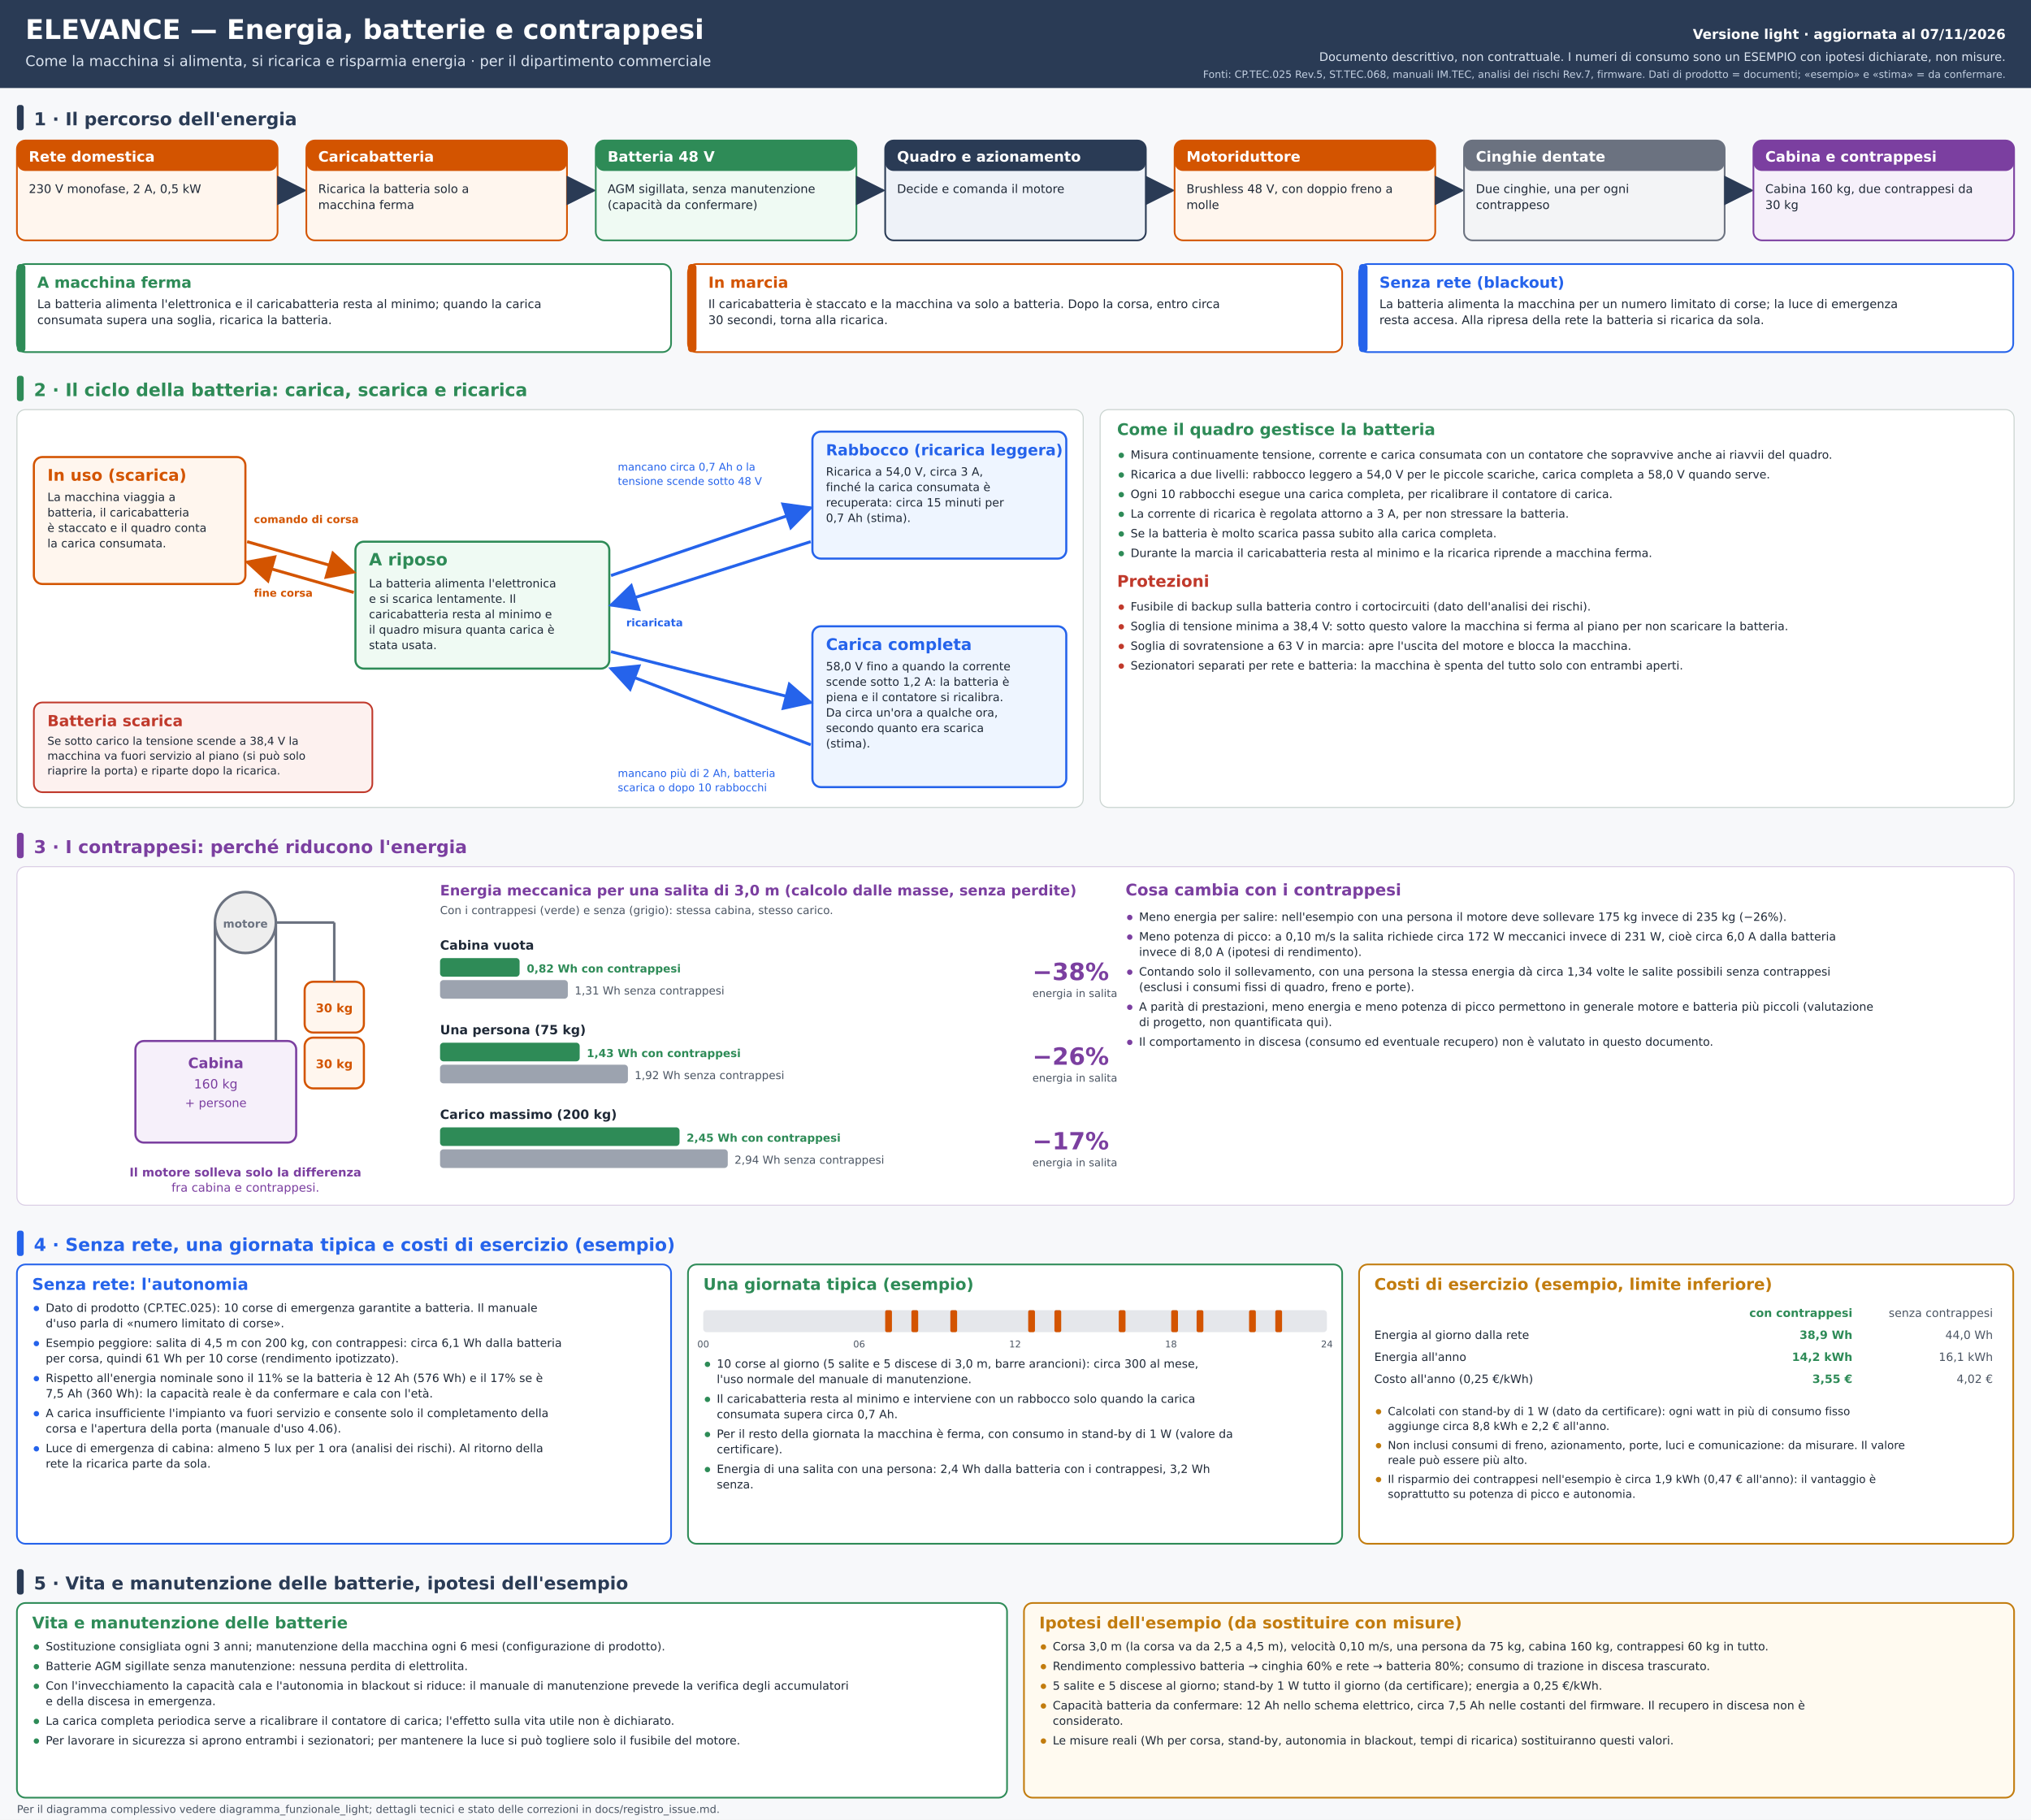
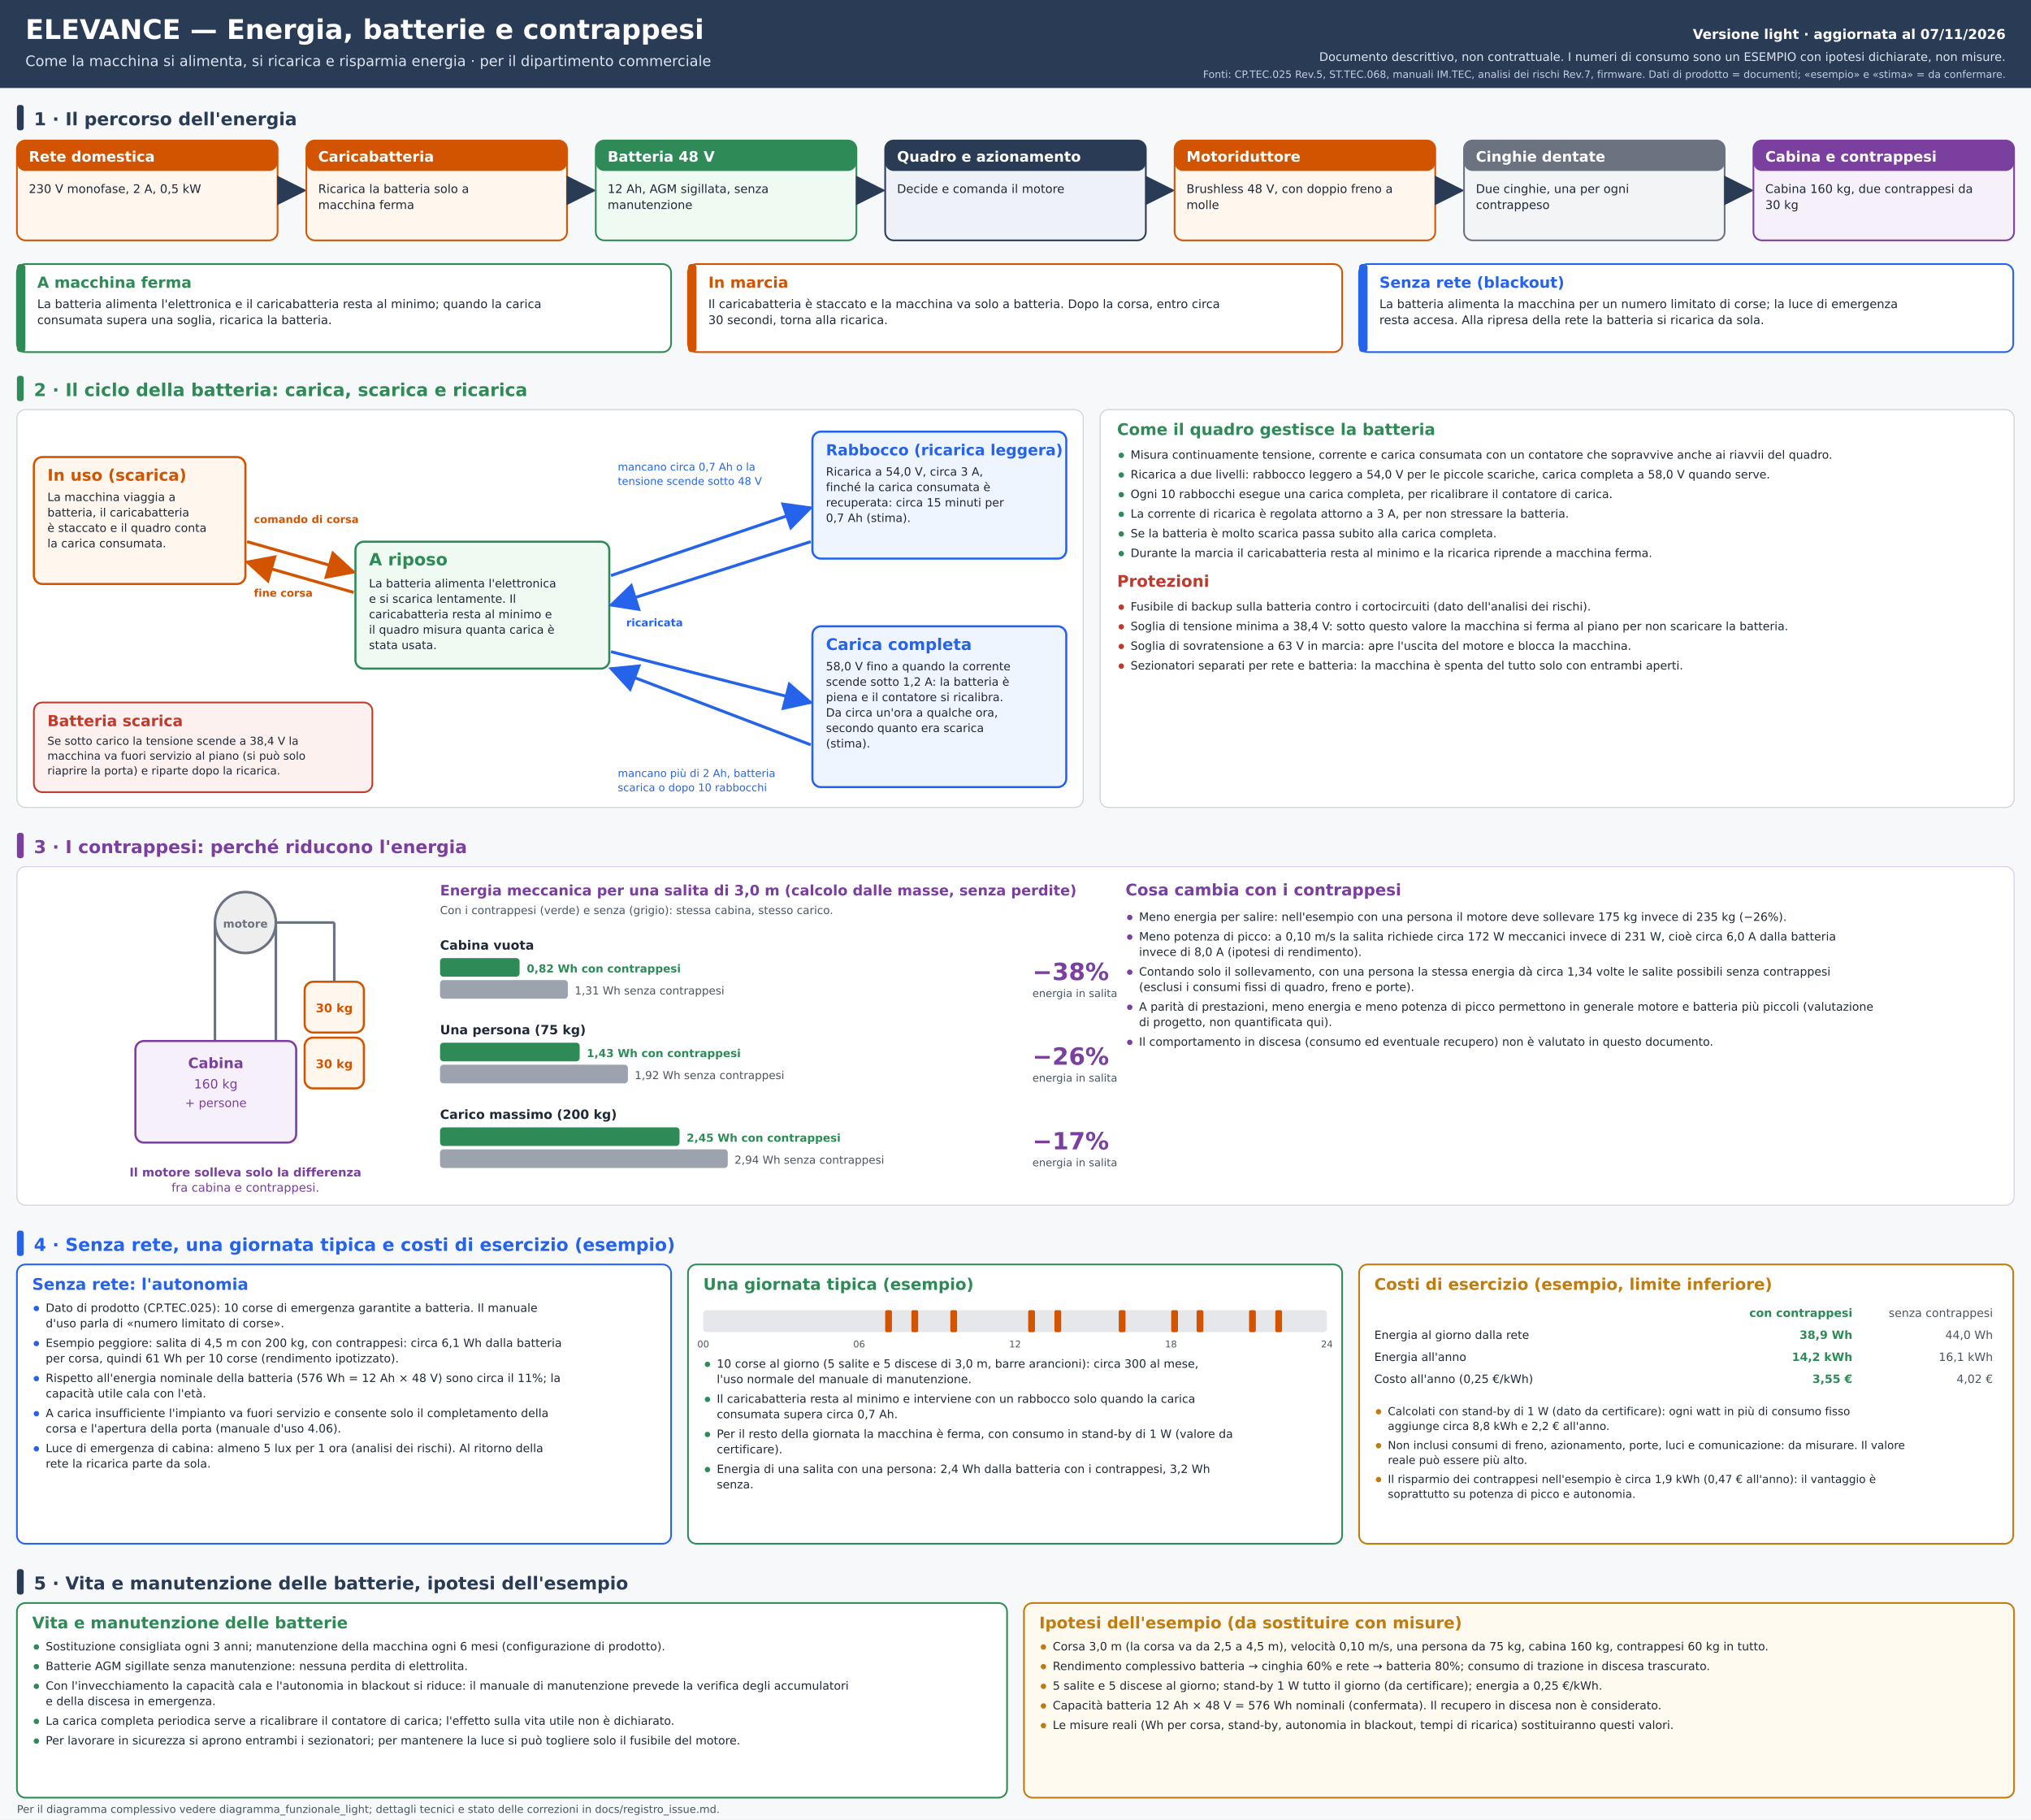
<svg xmlns="http://www.w3.org/2000/svg" width="2400" height="2150" viewBox="0 0 2400 2150" font-family="DejaVu Sans, Arial, Helvetica, sans-serif">
  <defs>
    <marker id="ar6b7280" markerWidth="10" markerHeight="10" refX="9" refY="5" orient="auto">
      <path d="M0,0 L10,5 L0,10 z" fill="#6b7280" />
    </marker>
    <marker id="as6b7280" markerWidth="10" markerHeight="10" refX="1" refY="5" orient="auto-start-reverse">
      <path d="M0,0 L10,5 L0,10 z" fill="#6b7280" />
    </marker>
    <marker id="ar2e8b57" markerWidth="10" markerHeight="10" refX="9" refY="5" orient="auto">
      <path d="M0,0 L10,5 L0,10 z" fill="#2e8b57" />
    </marker>
    <marker id="as2e8b57" markerWidth="10" markerHeight="10" refX="1" refY="5" orient="auto-start-reverse">
      <path d="M0,0 L10,5 L0,10 z" fill="#2e8b57" />
    </marker>
    <marker id="ar2a3b55" markerWidth="10" markerHeight="10" refX="9" refY="5" orient="auto">
      <path d="M0,0 L10,5 L0,10 z" fill="#2a3b55" />
    </marker>
    <marker id="as2a3b55" markerWidth="10" markerHeight="10" refX="1" refY="5" orient="auto-start-reverse">
      <path d="M0,0 L10,5 L0,10 z" fill="#2a3b55" />
    </marker>
    <marker id="arc0392b" markerWidth="10" markerHeight="10" refX="9" refY="5" orient="auto">
      <path d="M0,0 L10,5 L0,10 z" fill="#c0392b" />
    </marker>
    <marker id="asc0392b" markerWidth="10" markerHeight="10" refX="1" refY="5" orient="auto-start-reverse">
      <path d="M0,0 L10,5 L0,10 z" fill="#c0392b" />
    </marker>
    <marker id="ar2563eb" markerWidth="10" markerHeight="10" refX="9" refY="5" orient="auto">
      <path d="M0,0 L10,5 L0,10 z" fill="#2563eb" />
    </marker>
    <marker id="as2563eb" markerWidth="10" markerHeight="10" refX="1" refY="5" orient="auto-start-reverse">
      <path d="M0,0 L10,5 L0,10 z" fill="#2563eb" />
    </marker>
    <marker id="ard35400" markerWidth="10" markerHeight="10" refX="9" refY="5" orient="auto">
      <path d="M0,0 L10,5 L0,10 z" fill="#d35400" />
    </marker>
    <marker id="asd35400" markerWidth="10" markerHeight="10" refX="1" refY="5" orient="auto-start-reverse">
      <path d="M0,0 L10,5 L0,10 z" fill="#d35400" />
    </marker>
    <marker id="arc27c0e" markerWidth="10" markerHeight="10" refX="9" refY="5" orient="auto">
      <path d="M0,0 L10,5 L0,10 z" fill="#c27c0e" />
    </marker>
    <marker id="asc27c0e" markerWidth="10" markerHeight="10" refX="1" refY="5" orient="auto-start-reverse">
      <path d="M0,0 L10,5 L0,10 z" fill="#c27c0e" />
    </marker>
  </defs>
  <rect width="2400" height="2150" fill="#f7f8fa" />
  <rect x="0" y="0" width="2400" height="104" rx="0" fill="#2a3b55" stroke="#2a3b55" stroke-width="0" />
  <text x="30" y="46" font-size="32" text-anchor="start" font-weight="bold" fill="#fff">ELEVANCE — Energia, batterie e contrappesi</text>
  <text x="30" y="78" font-size="17" text-anchor="start" font-weight="normal" fill="#dbe4f0">Come la macchina si alimenta, si ricarica e risparmia energia · per il dipartimento commerciale</text>
  <text x="2370" y="46" font-size="16" text-anchor="end" font-weight="bold" fill="#fff">Versione light · aggiornata al 07/11/2026</text>
  <text x="2370" y="72" font-size="14" text-anchor="end" font-weight="normal" fill="#dbe4f0">Documento descrittivo, non contrattuale. I numeri di consumo sono un ESEMPIO con ipotesi dichiarate, non misure.</text>
  <text x="2370" y="92" font-size="12" text-anchor="end" font-weight="normal" fill="#c3d0e2">Fonti: CP.TEC.025 Rev.5, ST.TEC.068, manuali IM.TEC, analisi dei rischi Rev.7, firmware. Dati di prodotto = documenti; «esempio» e «stima» = da confermare.</text>
  <rect x="20" y="124" width="8" height="30" rx="3" fill="#2a3b55" />
  <text x="40" y="148" font-size="21" text-anchor="start" font-weight="bold" fill="#2a3b55">1 · Il percorso dell'energia</text>
  <rect x="20" y="166" width="308" height="118" rx="10" fill="#fff6ee" stroke="#d35400" stroke-width="2" />
  <rect x="20" y="166" width="308" height="36" rx="10" fill="#d35400" stroke="#d35400" stroke-width="0" />
  <text x="34" y="191" font-size="17" text-anchor="start" font-weight="bold" fill="#fff">Rete domestica</text>
  <text x="34" y="228.0" font-size="14" text-anchor="start" font-weight="normal" fill="#1f2937">230 V monofase, 2 A, 0,5 kW</text>
  <line x1="331" y1="225" x2="359" y2="225" stroke="#2a3b55" stroke-width="3.5" marker-end="url(#ar2a3b55)" />
  <rect x="362" y="166" width="308" height="118" rx="10" fill="#fff6ee" stroke="#d35400" stroke-width="2" />
  <rect x="362" y="166" width="308" height="36" rx="10" fill="#d35400" stroke="#d35400" stroke-width="0" />
  <text x="376" y="191" font-size="17" text-anchor="start" font-weight="bold" fill="#fff">Caricabatteria</text>
  <text x="376" y="228.0" font-size="14" text-anchor="start" font-weight="normal" fill="#1f2937">Ricarica la batteria solo a</text>
  <text x="376" y="246.9" font-size="14" text-anchor="start" font-weight="normal" fill="#1f2937">macchina ferma</text>
  <line x1="673" y1="225" x2="701" y2="225" stroke="#2a3b55" stroke-width="3.5" marker-end="url(#ar2a3b55)" />
  <rect x="704" y="166" width="308" height="118" rx="10" fill="#effaf3" stroke="#2e8b57" stroke-width="2" />
  <rect x="704" y="166" width="308" height="36" rx="10" fill="#2e8b57" stroke="#2e8b57" stroke-width="0" />
  <text x="718" y="191" font-size="17" text-anchor="start" font-weight="bold" fill="#fff">Batteria 48 V</text>
-   <text x="718" y="228.0" font-size="14" text-anchor="start" font-weight="normal" fill="#1f2937">AGM sigillata, senza manutenzione</text>
-   <text x="718" y="246.9" font-size="14" text-anchor="start" font-weight="normal" fill="#1f2937">(capacità da confermare)</text>
+   <text x="718" y="228.0" font-size="14" text-anchor="start" font-weight="normal" fill="#1f2937">12 Ah, AGM sigillata, senza</text>
+   <text x="718" y="246.9" font-size="14" text-anchor="start" font-weight="normal" fill="#1f2937">manutenzione</text>
  <line x1="1015" y1="225" x2="1043" y2="225" stroke="#2a3b55" stroke-width="3.5" marker-end="url(#ar2a3b55)" />
  <rect x="1046" y="166" width="308" height="118" rx="10" fill="#eef2f8" stroke="#2a3b55" stroke-width="2" />
  <rect x="1046" y="166" width="308" height="36" rx="10" fill="#2a3b55" stroke="#2a3b55" stroke-width="0" />
  <text x="1060" y="191" font-size="17" text-anchor="start" font-weight="bold" fill="#fff">Quadro e azionamento</text>
  <text x="1060" y="228.0" font-size="14" text-anchor="start" font-weight="normal" fill="#1f2937">Decide e comanda il motore</text>
  <line x1="1357" y1="225" x2="1385" y2="225" stroke="#2a3b55" stroke-width="3.5" marker-end="url(#ar2a3b55)" />
  <rect x="1388" y="166" width="308" height="118" rx="10" fill="#fff6ee" stroke="#d35400" stroke-width="2" />
  <rect x="1388" y="166" width="308" height="36" rx="10" fill="#d35400" stroke="#d35400" stroke-width="0" />
  <text x="1402" y="191" font-size="17" text-anchor="start" font-weight="bold" fill="#fff">Motoriduttore</text>
  <text x="1402" y="228.0" font-size="14" text-anchor="start" font-weight="normal" fill="#1f2937">Brushless 48 V, con doppio freno a</text>
  <text x="1402" y="246.9" font-size="14" text-anchor="start" font-weight="normal" fill="#1f2937">molle</text>
  <line x1="1699" y1="225" x2="1727" y2="225" stroke="#2a3b55" stroke-width="3.5" marker-end="url(#ar2a3b55)" />
  <rect x="1730" y="166" width="308" height="118" rx="10" fill="#f3f4f6" stroke="#6b7280" stroke-width="2" />
  <rect x="1730" y="166" width="308" height="36" rx="10" fill="#6b7280" stroke="#6b7280" stroke-width="0" />
  <text x="1744" y="191" font-size="17" text-anchor="start" font-weight="bold" fill="#fff">Cinghie dentate</text>
  <text x="1744" y="228.0" font-size="14" text-anchor="start" font-weight="normal" fill="#1f2937">Due cinghie, una per ogni</text>
  <text x="1744" y="246.9" font-size="14" text-anchor="start" font-weight="normal" fill="#1f2937">contrappeso</text>
  <line x1="2041" y1="225" x2="2069" y2="225" stroke="#2a3b55" stroke-width="3.5" marker-end="url(#ar2a3b55)" />
  <rect x="2072" y="166" width="308" height="118" rx="10" fill="#f6f0fa" stroke="#7b3fa0" stroke-width="2" />
  <rect x="2072" y="166" width="308" height="36" rx="10" fill="#7b3fa0" stroke="#7b3fa0" stroke-width="0" />
  <text x="2086" y="191" font-size="17" text-anchor="start" font-weight="bold" fill="#fff">Cabina e contrappesi</text>
  <text x="2086" y="228.0" font-size="14" text-anchor="start" font-weight="normal" fill="#1f2937">Cabina 160 kg, due contrappesi da</text>
  <text x="2086" y="246.9" font-size="14" text-anchor="start" font-weight="normal" fill="#1f2937">30 kg</text>
  <rect x="20" y="312" width="773" height="104" rx="10" fill="#fff" stroke="#2e8b57" stroke-width="2" />
  <rect x="20" y="312" width="10" height="104" rx="4" fill="#2e8b57" />
  <text x="44" y="340" font-size="18" text-anchor="start" font-weight="bold" fill="#2e8b57">A macchina ferma</text>
  <text x="44" y="364.0" font-size="14" text-anchor="start" font-weight="normal" fill="#1f2937">La batteria alimenta l'elettronica e il caricabatteria resta al minimo; quando la carica</text>
  <text x="44" y="382.9" font-size="14" text-anchor="start" font-weight="normal" fill="#1f2937">consumata supera una soglia, ricarica la batteria.</text>
  <rect x="813" y="312" width="773" height="104" rx="10" fill="#fff" stroke="#d35400" stroke-width="2" />
  <rect x="813" y="312" width="10" height="104" rx="4" fill="#d35400" />
  <text x="837" y="340" font-size="18" text-anchor="start" font-weight="bold" fill="#d35400">In marcia</text>
  <text x="837" y="364.0" font-size="14" text-anchor="start" font-weight="normal" fill="#1f2937">Il caricabatteria è staccato e la macchina va solo a batteria. Dopo la corsa, entro circa</text>
  <text x="837" y="382.9" font-size="14" text-anchor="start" font-weight="normal" fill="#1f2937">30 secondi, torna alla ricarica.</text>
  <rect x="1606" y="312" width="773" height="104" rx="10" fill="#fff" stroke="#2563eb" stroke-width="2" />
  <rect x="1606" y="312" width="10" height="104" rx="4" fill="#2563eb" />
  <text x="1630" y="340" font-size="18" text-anchor="start" font-weight="bold" fill="#2563eb">Senza rete (blackout)</text>
  <text x="1630" y="364.0" font-size="14" text-anchor="start" font-weight="normal" fill="#1f2937">La batteria alimenta la macchina per un numero limitato di corse; la luce di emergenza</text>
  <text x="1630" y="382.9" font-size="14" text-anchor="start" font-weight="normal" fill="#1f2937">resta accesa. Alla ripresa della rete la batteria si ricarica da sola.</text>
  <rect x="20" y="444" width="8" height="30" rx="3" fill="#2e8b57" />
  <text x="40" y="468" font-size="21" text-anchor="start" font-weight="bold" fill="#2e8b57">2 · Il ciclo della batteria: carica, scarica e ricarica</text>
  <rect x="20" y="484" width="1260" height="470" rx="10" fill="#fff" stroke="#c9d3cf" stroke-width="1.2" />
  <rect x="420" y="640" width="300" height="150" rx="10" fill="#effaf3" stroke="#2e8b57" stroke-width="2.5" />
  <text x="436" y="668" font-size="20" text-anchor="start" font-weight="bold" fill="#2e8b57">A riposo</text>
  <text x="436" y="694.0" font-size="13.5" text-anchor="start" font-weight="normal" fill="#1f2937">La batteria alimenta l'elettronica</text>
  <text x="436" y="712.225" font-size="13.5" text-anchor="start" font-weight="normal" fill="#1f2937">e si scarica lentamente. Il</text>
  <text x="436" y="730.45" font-size="13.5" text-anchor="start" font-weight="normal" fill="#1f2937">caricabatteria resta al minimo e</text>
  <text x="436" y="748.675" font-size="13.5" text-anchor="start" font-weight="normal" fill="#1f2937">il quadro misura quanta carica è</text>
  <text x="436" y="766.9" font-size="13.5" text-anchor="start" font-weight="normal" fill="#1f2937">stata usata.</text>
  <rect x="40" y="540" width="250" height="150" rx="10" fill="#fff6ee" stroke="#d35400" stroke-width="2.5" />
  <text x="56" y="568" font-size="19" text-anchor="start" font-weight="bold" fill="#d35400">In uso (scarica)</text>
  <text x="56" y="592.0" font-size="13.5" text-anchor="start" font-weight="normal" fill="#1f2937">La macchina viaggia a</text>
  <text x="56" y="610.225" font-size="13.5" text-anchor="start" font-weight="normal" fill="#1f2937">batteria, il caricabatteria</text>
  <text x="56" y="628.45" font-size="13.5" text-anchor="start" font-weight="normal" fill="#1f2937">è staccato e il quadro conta</text>
  <text x="56" y="646.675" font-size="13.5" text-anchor="start" font-weight="normal" fill="#1f2937">la carica consumata.</text>
  <rect x="960" y="510" width="300" height="150" rx="10" fill="#eef5ff" stroke="#2563eb" stroke-width="2.5" />
  <text x="976" y="538" font-size="18" text-anchor="start" font-weight="bold" fill="#2563eb">Rabbocco (ricarica leggera)</text>
  <text x="976" y="562.0" font-size="13.5" text-anchor="start" font-weight="normal" fill="#1f2937">Ricarica a 54,0 V, circa 3 A,</text>
  <text x="976" y="580.225" font-size="13.5" text-anchor="start" font-weight="normal" fill="#1f2937">finché la carica consumata è</text>
  <text x="976" y="598.45" font-size="13.5" text-anchor="start" font-weight="normal" fill="#1f2937">recuperata: circa 15 minuti per</text>
  <text x="976" y="616.675" font-size="13.5" text-anchor="start" font-weight="normal" fill="#1f2937">0,7 Ah (stima).</text>
  <rect x="960" y="740" width="300" height="190" rx="10" fill="#eef5ff" stroke="#2563eb" stroke-width="2.5" />
  <text x="976" y="768" font-size="19" text-anchor="start" font-weight="bold" fill="#2563eb">Carica completa</text>
  <text x="976" y="792.0" font-size="13.5" text-anchor="start" font-weight="normal" fill="#1f2937">58,0 V fino a quando la corrente</text>
  <text x="976" y="810.225" font-size="13.5" text-anchor="start" font-weight="normal" fill="#1f2937">scende sotto 1,2 A: la batteria è</text>
  <text x="976" y="828.45" font-size="13.5" text-anchor="start" font-weight="normal" fill="#1f2937">piena e il contatore si ricalibra.</text>
  <text x="976" y="846.675" font-size="13.5" text-anchor="start" font-weight="normal" fill="#1f2937">Da circa un'ora a qualche ora,</text>
  <text x="976" y="864.9" font-size="13.5" text-anchor="start" font-weight="normal" fill="#1f2937">secondo quanto era scarica</text>
  <text x="976" y="883.125" font-size="13.5" text-anchor="start" font-weight="normal" fill="#1f2937">(stima).</text>
  <line x1="292" y1="640" x2="418" y2="676" stroke="#d35400" stroke-width="3.5" marker-end="url(#ard35400)" />
  <text x="300" y="618" font-size="12.5" text-anchor="start" font-weight="bold" fill="#d35400">comando di corsa</text>
  <line x1="418" y1="700" x2="292" y2="664" stroke="#d35400" stroke-width="3.5" marker-end="url(#ard35400)" />
  <text x="300" y="705" font-size="12.5" text-anchor="start" font-weight="bold" fill="#d35400">fine corsa</text>
  <text x="730" y="556.0" font-size="12.5" text-anchor="start" font-weight="normal" fill="#2563eb">mancano circa 0,7 Ah o la</text>
  <text x="730" y="572.875" font-size="12.5" text-anchor="start" font-weight="normal" fill="#2563eb">tensione scende sotto 48 V</text>
  <line x1="722" y1="680" x2="958" y2="600" stroke="#2563eb" stroke-width="3.5" marker-end="url(#ar2563eb)" />
  <line x1="958" y1="640" x2="722" y2="715" stroke="#2563eb" stroke-width="3.5" marker-end="url(#ar2563eb)" />
  <text x="740" y="740" font-size="12.5" text-anchor="start" font-weight="bold" fill="#2563eb">ricaricata</text>
  <line x1="722" y1="770" x2="958" y2="830" stroke="#2563eb" stroke-width="3.5" marker-end="url(#ar2563eb)" />
  <line x1="958" y1="880" x2="722" y2="790" stroke="#2563eb" stroke-width="3.5" marker-end="url(#ar2563eb)" />
  <text x="730" y="918.0" font-size="12.5" text-anchor="start" font-weight="normal" fill="#2563eb">mancano più di 2 Ah, batteria</text>
  <text x="730" y="934.875" font-size="12.5" text-anchor="start" font-weight="normal" fill="#2563eb">scarica o dopo 10 rabbocchi</text>
  <rect x="40" y="830" width="400" height="106" rx="10" fill="#fdf1ef" stroke="#c0392b" stroke-width="2" />
  <text x="56" y="858" font-size="18" text-anchor="start" font-weight="bold" fill="#c0392b">Batteria scarica</text>
  <text x="56" y="880.0" font-size="13" text-anchor="start" font-weight="normal" fill="#1f2937">Se sotto carico la tensione scende a 38,4 V la</text>
  <text x="56" y="897.55" font-size="13" text-anchor="start" font-weight="normal" fill="#1f2937">macchina va fuori servizio al piano (si può solo</text>
  <text x="56" y="915.1" font-size="13" text-anchor="start" font-weight="normal" fill="#1f2937">riaprire la porta) e riparte dopo la ricarica.</text>
  <rect x="1300" y="484" width="1080" height="470" rx="10" fill="#fff" stroke="#c9d3cf" stroke-width="1.2" />
  <text x="1320" y="514" font-size="19" text-anchor="start" font-weight="bold" fill="#2e8b57">Come il quadro gestisce la batteria</text>
  <circle cx="1325" cy="538" r="3.2" fill="#2e8b57" />
  <text x="1336" y="542.0" font-size="13.5" text-anchor="start" font-weight="normal" fill="#1f2937">Misura continuamente tensione, corrente e carica consumata con un contatore che sopravvive anche ai riavvii del quadro.</text>
  <circle cx="1325" cy="561.225" r="3.2" fill="#2e8b57" />
  <text x="1336" y="565.225" font-size="13.5" text-anchor="start" font-weight="normal" fill="#1f2937">Ricarica a due livelli: rabbocco leggero a 54,0 V per le piccole scariche, carica completa a 58,0 V quando serve.</text>
  <circle cx="1325" cy="584.45" r="3.2" fill="#2e8b57" />
  <text x="1336" y="588.45" font-size="13.5" text-anchor="start" font-weight="normal" fill="#1f2937">Ogni 10 rabbocchi esegue una carica completa, per ricalibrare il contatore di carica.</text>
  <circle cx="1325" cy="607.675" r="3.2" fill="#2e8b57" />
  <text x="1336" y="611.675" font-size="13.5" text-anchor="start" font-weight="normal" fill="#1f2937">La corrente di ricarica è regolata attorno a 3 A, per non stressare la batteria.</text>
  <circle cx="1325" cy="630.9" r="3.2" fill="#2e8b57" />
  <text x="1336" y="634.9" font-size="13.5" text-anchor="start" font-weight="normal" fill="#1f2937">Se la batteria è molto scarica passa subito alla carica completa.</text>
  <circle cx="1325" cy="654.125" r="3.2" fill="#2e8b57" />
  <text x="1336" y="658.125" font-size="13.5" text-anchor="start" font-weight="normal" fill="#1f2937">Durante la marcia il caricabatteria resta al minimo e la ricarica riprende a macchina ferma.</text>
  <text x="1320" y="693.35" font-size="19" text-anchor="start" font-weight="bold" fill="#c0392b">Protezioni</text>
  <circle cx="1325" cy="717.35" r="3.2" fill="#c0392b" />
  <text x="1336" y="721.35" font-size="13.5" text-anchor="start" font-weight="normal" fill="#1f2937">Fusibile di backup sulla batteria contro i cortocircuiti (dato dell'analisi dei rischi).</text>
  <circle cx="1325" cy="740.575" r="3.2" fill="#c0392b" />
  <text x="1336" y="744.575" font-size="13.5" text-anchor="start" font-weight="normal" fill="#1f2937">Soglia di tensione minima a 38,4 V: sotto questo valore la macchina si ferma al piano per non scaricare la batteria.</text>
  <circle cx="1325" cy="763.8" r="3.2" fill="#c0392b" />
  <text x="1336" y="767.8" font-size="13.5" text-anchor="start" font-weight="normal" fill="#1f2937">Soglia di sovratensione a 63 V in marcia: apre l'uscita del motore e blocca la macchina.</text>
  <circle cx="1325" cy="787.025" r="3.2" fill="#c0392b" />
  <text x="1336" y="791.025" font-size="13.5" text-anchor="start" font-weight="normal" fill="#1f2937">Sezionatori separati per rete e batteria: la macchina è spenta del tutto solo con entrambi aperti.</text>
  <rect x="20" y="984" width="8" height="30" rx="3" fill="#7b3fa0" />
  <text x="40" y="1008" font-size="21" text-anchor="start" font-weight="bold" fill="#7b3fa0">3 · I contrappesi: perché riducono l'energia</text>
  <rect x="20" y="1024" width="2360" height="400" rx="10" fill="#fff" stroke="#d9cde4" stroke-width="1.2" />
  <circle cx="290" cy="1090" r="36" fill="#eee" stroke="#6b7280" stroke-width="3" />
  <text x="290" y="1096" font-size="13" text-anchor="middle" font-weight="bold" fill="#6b7280">motore</text>
  <line x1="254" y1="1090" x2="254" y2="1230" stroke="#6b7280" stroke-width="3" />
  <line x1="326" y1="1090" x2="326" y2="1230" stroke="#6b7280" stroke-width="3" />
  <rect x="160" y="1230" width="190" height="120" rx="10" fill="#f6f0fa" stroke="#7b3fa0" stroke-width="2.5" />
  <text x="255" y="1262" font-size="17" text-anchor="middle" font-weight="bold" fill="#7b3fa0">Cabina</text>
  <text x="255" y="1286" font-size="15" text-anchor="middle" font-weight="normal" fill="#7b3fa0">160 kg</text>
  <text x="255" y="1308" font-size="14" text-anchor="middle" font-weight="normal" fill="#7b3fa0">+ persone</text>
  <rect x="360" y="1160" width="70" height="60" rx="10" fill="#fff6ee" stroke="#d35400" stroke-width="2.5" />
  <rect x="360" y="1226" width="70" height="60" rx="10" fill="#fff6ee" stroke="#d35400" stroke-width="2.5" />
  <text x="395" y="1196" font-size="14" text-anchor="middle" font-weight="bold" fill="#d35400">30 kg</text>
  <text x="395" y="1262" font-size="14" text-anchor="middle" font-weight="bold" fill="#d35400">30 kg</text>
  <line x1="326" y1="1090" x2="395" y2="1090" stroke="#6b7280" stroke-width="3" />
  <line x1="395" y1="1090" x2="395" y2="1160" stroke="#6b7280" stroke-width="3" />
  <text x="290" y="1390" font-size="14" text-anchor="middle" font-weight="bold" fill="#7b3fa0">Il motore solleva solo la differenza</text>
  <text x="290" y="1408" font-size="14" text-anchor="middle" font-weight="normal" fill="#7b3fa0">fra cabina e contrappesi.</text>
  <text x="520" y="1058" font-size="17" text-anchor="start" font-weight="bold" fill="#7b3fa0">Energia meccanica per una salita di 3,0 m (calcolo dalle masse, senza perdite)</text>
  <text x="520" y="1080" font-size="13" text-anchor="start" font-weight="normal" fill="#4b5563">Con i contrappesi (verde) e senza (grigio): stessa cabina, stesso carico.</text>
  <text x="520" y="1122" font-size="15" text-anchor="start" font-weight="bold" fill="#1f2937">Cabina vuota</text>
  <rect x="520" y="1132" width="94" height="22" rx="4" fill="#2e8b57" />
  <text x="622.444" y="1149" font-size="13" text-anchor="start" font-weight="bold" fill="#2e8b57">0,82 Wh con contrappesi</text>
  <rect x="520" y="1158" width="151" height="22" rx="4" fill="#9ca3af" />
  <text x="679.111" y="1175" font-size="13" text-anchor="start" font-weight="normal" fill="#4b5563">1,31 Wh senza contrappesi</text>
  <text x="1220" y="1158" font-size="28" text-anchor="start" font-weight="bold" fill="#7b3fa0">−38%</text>
  <text x="1220" y="1178" font-size="12.5" text-anchor="start" font-weight="normal" fill="#4b5563">energia in salita</text>
  <text x="520" y="1222" font-size="15" text-anchor="start" font-weight="bold" fill="#1f2937">Una persona (75 kg)</text>
  <rect x="520" y="1232" width="165" height="22" rx="4" fill="#2e8b57" />
  <text x="693.278" y="1249" font-size="13" text-anchor="start" font-weight="bold" fill="#2e8b57">1,43 Wh con contrappesi</text>
  <rect x="520" y="1258" width="222" height="22" rx="4" fill="#9ca3af" />
  <text x="749.944" y="1275" font-size="13" text-anchor="start" font-weight="normal" fill="#4b5563">1,92 Wh senza contrappesi</text>
  <text x="1220" y="1258" font-size="28" text-anchor="start" font-weight="bold" fill="#7b3fa0">−26%</text>
  <text x="1220" y="1278" font-size="12.5" text-anchor="start" font-weight="normal" fill="#4b5563">energia in salita</text>
  <text x="520" y="1322" font-size="15" text-anchor="start" font-weight="bold" fill="#1f2937">Carico massimo (200 kg)</text>
  <rect x="520" y="1332" width="283" height="22" rx="4" fill="#2e8b57" />
  <text x="811.333" y="1349" font-size="13" text-anchor="start" font-weight="bold" fill="#2e8b57">2,45 Wh con contrappesi</text>
  <rect x="520" y="1358" width="340" height="22" rx="4" fill="#9ca3af" />
  <text x="868.0" y="1375" font-size="13" text-anchor="start" font-weight="normal" fill="#4b5563">2,94 Wh senza contrappesi</text>
  <text x="1220" y="1358" font-size="28" text-anchor="start" font-weight="bold" fill="#7b3fa0">−17%</text>
  <text x="1220" y="1378" font-size="12.5" text-anchor="start" font-weight="normal" fill="#4b5563">energia in salita</text>
  <text x="1330" y="1058" font-size="19" text-anchor="start" font-weight="bold" fill="#7b3fa0">Cosa cambia con i contrappesi</text>
  <circle cx="1335" cy="1084" r="3.2" fill="#7b3fa0" />
  <text x="1346" y="1088.0" font-size="13.5" text-anchor="start" font-weight="normal" fill="#1f2937">Meno energia per salire: nell'esempio con una persona il motore deve sollevare 175 kg invece di 235 kg (−26%).</text>
  <circle cx="1335" cy="1107.225" r="3.2" fill="#7b3fa0" />
  <text x="1346" y="1111.225" font-size="13.5" text-anchor="start" font-weight="normal" fill="#1f2937">Meno potenza di picco: a 0,10 m/s la salita richiede circa 172 W meccanici invece di 231 W, cioè circa 6,0 A dalla batteria</text>
  <text x="1346" y="1129.45" font-size="13.5" text-anchor="start" font-weight="normal" fill="#1f2937">invece di 8,0 A (ipotesi di rendimento).</text>
  <circle cx="1335" cy="1148.675" r="3.2" fill="#7b3fa0" />
  <text x="1346" y="1152.675" font-size="13.5" text-anchor="start" font-weight="normal" fill="#1f2937">Contando solo il sollevamento, con una persona la stessa energia dà circa 1,34 volte le salite possibili senza contrappesi</text>
  <text x="1346" y="1170.9" font-size="13.5" text-anchor="start" font-weight="normal" fill="#1f2937">(esclusi i consumi fissi di quadro, freno e porte).</text>
  <circle cx="1335" cy="1190.125" r="3.2" fill="#7b3fa0" />
  <text x="1346" y="1194.125" font-size="13.5" text-anchor="start" font-weight="normal" fill="#1f2937">A parità di prestazioni, meno energia e meno potenza di picco permettono in generale motore e batteria più piccoli (valutazione</text>
  <text x="1346" y="1212.35" font-size="13.5" text-anchor="start" font-weight="normal" fill="#1f2937">di progetto, non quantificata qui).</text>
  <circle cx="1335" cy="1231.575" r="3.2" fill="#7b3fa0" />
  <text x="1346" y="1235.575" font-size="13.5" text-anchor="start" font-weight="normal" fill="#1f2937">Il comportamento in discesa (consumo ed eventuale recupero) non è valutato in questo documento.</text>
  <rect x="20" y="1454" width="8" height="30" rx="3" fill="#2563eb" />
  <text x="40" y="1478" font-size="21" text-anchor="start" font-weight="bold" fill="#2563eb">4 · Senza rete, una giornata tipica e costi di esercizio (esempio)</text>
  <rect x="20" y="1494" width="773" height="330" rx="10" fill="#fff" stroke="#2563eb" stroke-width="2" />
  <text x="38" y="1524" font-size="19" text-anchor="start" font-weight="bold" fill="#2563eb">Senza rete: l'autonomia</text>
  <circle cx="43" cy="1546" r="3.2" fill="#2563eb" />
  <text x="54" y="1550.0" font-size="13.5" text-anchor="start" font-weight="normal" fill="#1f2937">Dato di prodotto (CP.TEC.025): 10 corse di emergenza garantite a batteria. Il manuale</text>
  <text x="54" y="1568.225" font-size="13.5" text-anchor="start" font-weight="normal" fill="#1f2937">d'uso parla di «numero limitato di corse».</text>
  <circle cx="43" cy="1587.45" r="3.2" fill="#2563eb" />
  <text x="54" y="1591.45" font-size="13.5" text-anchor="start" font-weight="normal" fill="#1f2937">Esempio peggiore: salita di 4,5 m con 200 kg, con contrappesi: circa 6,1 Wh dalla batteria</text>
  <text x="54" y="1609.675" font-size="13.5" text-anchor="start" font-weight="normal" fill="#1f2937">per corsa, quindi 61 Wh per 10 corse (rendimento ipotizzato).</text>
  <circle cx="43" cy="1628.9" r="3.2" fill="#2563eb" />
-   <text x="54" y="1632.9" font-size="13.5" text-anchor="start" font-weight="normal" fill="#1f2937">Rispetto all'energia nominale sono il 11% se la batteria è 12 Ah (576 Wh) e il 17% se è</text>
-   <text x="54" y="1651.125" font-size="13.5" text-anchor="start" font-weight="normal" fill="#1f2937">7,5 Ah (360 Wh): la capacità reale è da confermare e cala con l'età.</text>
+   <text x="54" y="1632.9" font-size="13.5" text-anchor="start" font-weight="normal" fill="#1f2937">Rispetto all'energia nominale della batteria (576 Wh = 12 Ah × 48 V) sono circa il 11%; la</text>
+   <text x="54" y="1651.125" font-size="13.5" text-anchor="start" font-weight="normal" fill="#1f2937">capacità utile cala con l'età.</text>
  <circle cx="43" cy="1670.35" r="3.2" fill="#2563eb" />
  <text x="54" y="1674.35" font-size="13.5" text-anchor="start" font-weight="normal" fill="#1f2937">A carica insufficiente l'impianto va fuori servizio e consente solo il completamento della</text>
  <text x="54" y="1692.575" font-size="13.5" text-anchor="start" font-weight="normal" fill="#1f2937">corsa e l'apertura della porta (manuale d'uso 4.06).</text>
  <circle cx="43" cy="1711.8" r="3.2" fill="#2563eb" />
  <text x="54" y="1715.8" font-size="13.5" text-anchor="start" font-weight="normal" fill="#1f2937">Luce di emergenza di cabina: almeno 5 lux per 1 ora (analisi dei rischi). Al ritorno della</text>
  <text x="54" y="1734.025" font-size="13.5" text-anchor="start" font-weight="normal" fill="#1f2937">rete la ricarica parte da sola.</text>
  <rect x="813" y="1494" width="773" height="330" rx="10" fill="#fff" stroke="#2e8b57" stroke-width="2" />
  <text x="831" y="1524" font-size="19" text-anchor="start" font-weight="bold" fill="#2e8b57">Una giornata tipica (esempio)</text>
  <rect x="831" y="1548" width="737" height="26" rx="4" fill="#e5e7eb" />
  <rect x="1046" y="1548" width="8" height="26" rx="2" fill="#d35400" />
  <rect x="1077" y="1548" width="8" height="26" rx="2" fill="#d35400" />
  <rect x="1123" y="1548" width="8" height="26" rx="2" fill="#d35400" />
  <rect x="1215" y="1548" width="8" height="26" rx="2" fill="#d35400" />
  <rect x="1246" y="1548" width="8" height="26" rx="2" fill="#d35400" />
  <rect x="1322" y="1548" width="8" height="26" rx="2" fill="#d35400" />
  <rect x="1384" y="1548" width="8" height="26" rx="2" fill="#d35400" />
  <rect x="1414" y="1548" width="8" height="26" rx="2" fill="#d35400" />
  <rect x="1476" y="1548" width="8" height="26" rx="2" fill="#d35400" />
  <rect x="1507" y="1548" width="8" height="26" rx="2" fill="#d35400" />
  <text x="831.0" y="1592" font-size="11" text-anchor="middle" font-weight="normal" fill="#4b5563">00</text>
  <text x="1015.25" y="1592" font-size="11" text-anchor="middle" font-weight="normal" fill="#4b5563">06</text>
  <text x="1199.5" y="1592" font-size="11" text-anchor="middle" font-weight="normal" fill="#4b5563">12</text>
  <text x="1383.75" y="1592" font-size="11" text-anchor="middle" font-weight="normal" fill="#4b5563">18</text>
  <text x="1568.0" y="1592" font-size="11" text-anchor="middle" font-weight="normal" fill="#4b5563">24</text>
  <circle cx="836" cy="1612" r="3.2" fill="#2e8b57" />
  <text x="847" y="1616.0" font-size="13.5" text-anchor="start" font-weight="normal" fill="#1f2937">10 corse al giorno (5 salite e 5 discese di 3,0 m, barre arancioni): circa 300 al mese,</text>
  <text x="847" y="1634.225" font-size="13.5" text-anchor="start" font-weight="normal" fill="#1f2937">l'uso normale del manuale di manutenzione.</text>
  <circle cx="836" cy="1653.45" r="3.2" fill="#2e8b57" />
  <text x="847" y="1657.45" font-size="13.5" text-anchor="start" font-weight="normal" fill="#1f2937">Il caricabatteria resta al minimo e interviene con un rabbocco solo quando la carica</text>
  <text x="847" y="1675.675" font-size="13.5" text-anchor="start" font-weight="normal" fill="#1f2937">consumata supera circa 0,7 Ah.</text>
  <circle cx="836" cy="1694.9" r="3.2" fill="#2e8b57" />
  <text x="847" y="1698.9" font-size="13.5" text-anchor="start" font-weight="normal" fill="#1f2937">Per il resto della giornata la macchina è ferma, con consumo in stand-by di 1 W (valore da</text>
  <text x="847" y="1717.125" font-size="13.5" text-anchor="start" font-weight="normal" fill="#1f2937">certificare).</text>
  <circle cx="836" cy="1736.35" r="3.2" fill="#2e8b57" />
  <text x="847" y="1740.35" font-size="13.5" text-anchor="start" font-weight="normal" fill="#1f2937">Energia di una salita con una persona: 2,4 Wh dalla batteria con i contrappesi, 3,2 Wh</text>
  <text x="847" y="1758.575" font-size="13.5" text-anchor="start" font-weight="normal" fill="#1f2937">senza.</text>
  <rect x="1606" y="1494" width="773" height="330" rx="10" fill="#fff" stroke="#c27c0e" stroke-width="2" />
  <text x="1624" y="1524" font-size="19" text-anchor="start" font-weight="bold" fill="#c27c0e">Costi di esercizio (esempio, limite inferiore)</text>
  <text x="1624" y="1556" font-size="13.5" text-anchor="start" font-weight="bold" fill="#4b5563" />
  <text x="2189" y="1556" font-size="13.5" text-anchor="end" font-weight="bold" fill="#2e8b57">con contrappesi</text>
  <text x="2355" y="1556" font-size="13.5" text-anchor="end" font-weight="normal" fill="#4b5563">senza contrappesi</text>
  <text x="1624" y="1582" font-size="13.5" text-anchor="start" font-weight="normal" fill="#1f2937">Energia al giorno dalla rete</text>
  <text x="2189" y="1582" font-size="13.5" text-anchor="end" font-weight="bold" fill="#2e8b57">38,9 Wh</text>
  <text x="2355" y="1582" font-size="13.5" text-anchor="end" font-weight="normal" fill="#4b5563">44,0 Wh</text>
  <text x="1624" y="1608" font-size="13.5" text-anchor="start" font-weight="normal" fill="#1f2937">Energia all'anno</text>
  <text x="2189" y="1608" font-size="13.5" text-anchor="end" font-weight="bold" fill="#2e8b57">14,2 kWh</text>
  <text x="2355" y="1608" font-size="13.5" text-anchor="end" font-weight="normal" fill="#4b5563">16,1 kWh</text>
  <text x="1624" y="1634" font-size="13.5" text-anchor="start" font-weight="normal" fill="#1f2937">Costo all'anno (0,25 €/kWh)</text>
  <text x="2189" y="1634" font-size="13.5" text-anchor="end" font-weight="bold" fill="#2e8b57">3,55 €</text>
  <text x="2355" y="1634" font-size="13.5" text-anchor="end" font-weight="normal" fill="#4b5563">4,02 €</text>
  <circle cx="1629" cy="1668" r="3.2" fill="#c27c0e" />
  <text x="1640" y="1672.0" font-size="13" text-anchor="start" font-weight="normal" fill="#1f2937">Calcolati con stand-by di 1 W (dato da certificare): ogni watt in più di consumo fisso</text>
  <text x="1640" y="1689.55" font-size="13" text-anchor="start" font-weight="normal" fill="#1f2937">aggiunge circa 8,8 kWh e 2,2 € all'anno.</text>
  <circle cx="1629" cy="1708.1" r="3.2" fill="#c27c0e" />
  <text x="1640" y="1712.1" font-size="13" text-anchor="start" font-weight="normal" fill="#1f2937">Non inclusi consumi di freno, azionamento, porte, luci e comunicazione: da misurare. Il valore</text>
  <text x="1640" y="1729.65" font-size="13" text-anchor="start" font-weight="normal" fill="#1f2937">reale può essere più alto.</text>
  <circle cx="1629" cy="1748.2" r="3.2" fill="#c27c0e" />
  <text x="1640" y="1752.2" font-size="13" text-anchor="start" font-weight="normal" fill="#1f2937">Il risparmio dei contrappesi nell'esempio è circa 1,9 kWh (0,47 € all'anno): il vantaggio è</text>
  <text x="1640" y="1769.75" font-size="13" text-anchor="start" font-weight="normal" fill="#1f2937">soprattutto su potenza di picco e autonomia.</text>
  <rect x="20" y="1854" width="8" height="30" rx="3" fill="#2a3b55" />
  <text x="40" y="1878" font-size="21" text-anchor="start" font-weight="bold" fill="#2a3b55">5 · Vita e manutenzione delle batterie, ipotesi dell'esempio</text>
  <rect x="20" y="1894" width="1170" height="230" rx="10" fill="#fff" stroke="#2e8b57" stroke-width="2" />
  <text x="38" y="1924" font-size="19" text-anchor="start" font-weight="bold" fill="#2e8b57">Vita e manutenzione delle batterie</text>
  <circle cx="43" cy="1946" r="3.2" fill="#2e8b57" />
  <text x="54" y="1950.0" font-size="13.5" text-anchor="start" font-weight="normal" fill="#1f2937">Sostituzione consigliata ogni 3 anni; manutenzione della macchina ogni 6 mesi (configurazione di prodotto).</text>
  <circle cx="43" cy="1969.225" r="3.2" fill="#2e8b57" />
  <text x="54" y="1973.225" font-size="13.5" text-anchor="start" font-weight="normal" fill="#1f2937">Batterie AGM sigillate senza manutenzione: nessuna perdita di elettrolita.</text>
  <circle cx="43" cy="1992.45" r="3.2" fill="#2e8b57" />
  <text x="54" y="1996.45" font-size="13.5" text-anchor="start" font-weight="normal" fill="#1f2937">Con l'invecchiamento la capacità cala e l'autonomia in blackout si riduce: il manuale di manutenzione prevede la verifica degli accumulatori</text>
  <text x="54" y="2014.675" font-size="13.5" text-anchor="start" font-weight="normal" fill="#1f2937">e della discesa in emergenza.</text>
  <circle cx="43" cy="2033.9" r="3.2" fill="#2e8b57" />
  <text x="54" y="2037.9" font-size="13.5" text-anchor="start" font-weight="normal" fill="#1f2937">La carica completa periodica serve a ricalibrare il contatore di carica; l'effetto sulla vita utile non è dichiarato.</text>
  <circle cx="43" cy="2057.125" r="3.2" fill="#2e8b57" />
  <text x="54" y="2061.125" font-size="13.5" text-anchor="start" font-weight="normal" fill="#1f2937">Per lavorare in sicurezza si aprono entrambi i sezionatori; per mantenere la luce si può togliere solo il fusibile del motore.</text>
  <rect x="1210" y="1894" width="1170" height="230" rx="10" fill="#fffaf0" stroke="#c27c0e" stroke-width="2" />
  <text x="1228" y="1924" font-size="19" text-anchor="start" font-weight="bold" fill="#c27c0e">Ipotesi dell'esempio (da sostituire con misure)</text>
  <circle cx="1233" cy="1946" r="3.2" fill="#c27c0e" />
  <text x="1244" y="1950.0" font-size="13.5" text-anchor="start" font-weight="normal" fill="#1f2937">Corsa 3,0 m (la corsa va da 2,5 a 4,5 m), velocità 0,10 m/s, una persona da 75 kg, cabina 160 kg, contrappesi 60 kg in tutto.</text>
  <circle cx="1233" cy="1969.225" r="3.2" fill="#c27c0e" />
  <text x="1244" y="1973.225" font-size="13.5" text-anchor="start" font-weight="normal" fill="#1f2937">Rendimento complessivo batteria → cinghia 60% e rete → batteria 80%; consumo di trazione in discesa trascurato.</text>
  <circle cx="1233" cy="1992.45" r="3.2" fill="#c27c0e" />
  <text x="1244" y="1996.45" font-size="13.5" text-anchor="start" font-weight="normal" fill="#1f2937">5 salite e 5 discese al giorno; stand-by 1 W tutto il giorno (da certificare); energia a 0,25 €/kWh.</text>
  <circle cx="1233" cy="2015.675" r="3.2" fill="#c27c0e" />
-   <text x="1244" y="2019.675" font-size="13.5" text-anchor="start" font-weight="normal" fill="#1f2937">Capacità batteria da confermare: 12 Ah nello schema elettrico, circa 7,5 Ah nelle costanti del firmware. Il recupero in discesa non è</text>
-   <text x="1244" y="2037.9" font-size="13.5" text-anchor="start" font-weight="normal" fill="#1f2937">considerato.</text>
-   <circle cx="1233" cy="2057.125" r="3.2" fill="#c27c0e" />
-   <text x="1244" y="2061.125" font-size="13.5" text-anchor="start" font-weight="normal" fill="#1f2937">Le misure reali (Wh per corsa, stand-by, autonomia in blackout, tempi di ricarica) sostituiranno questi valori.</text>
+   <text x="1244" y="2019.675" font-size="13.5" text-anchor="start" font-weight="normal" fill="#1f2937">Capacità batteria 12 Ah × 48 V = 576 Wh nominali (confermata). Il recupero in discesa non è considerato.</text>
+   <circle cx="1233" cy="2038.9" r="3.2" fill="#c27c0e" />
+   <text x="1244" y="2042.9" font-size="13.5" text-anchor="start" font-weight="normal" fill="#1f2937">Le misure reali (Wh per corsa, stand-by, autonomia in blackout, tempi di ricarica) sostituiranno questi valori.</text>
  <text x="20" y="2142" font-size="12.5" text-anchor="start" font-weight="normal" fill="#4b5563">Per il diagramma complessivo vedere diagramma_funzionale_light; dettagli tecnici e stato delle correzioni in docs/registro_issue.md.</text>
</svg>
